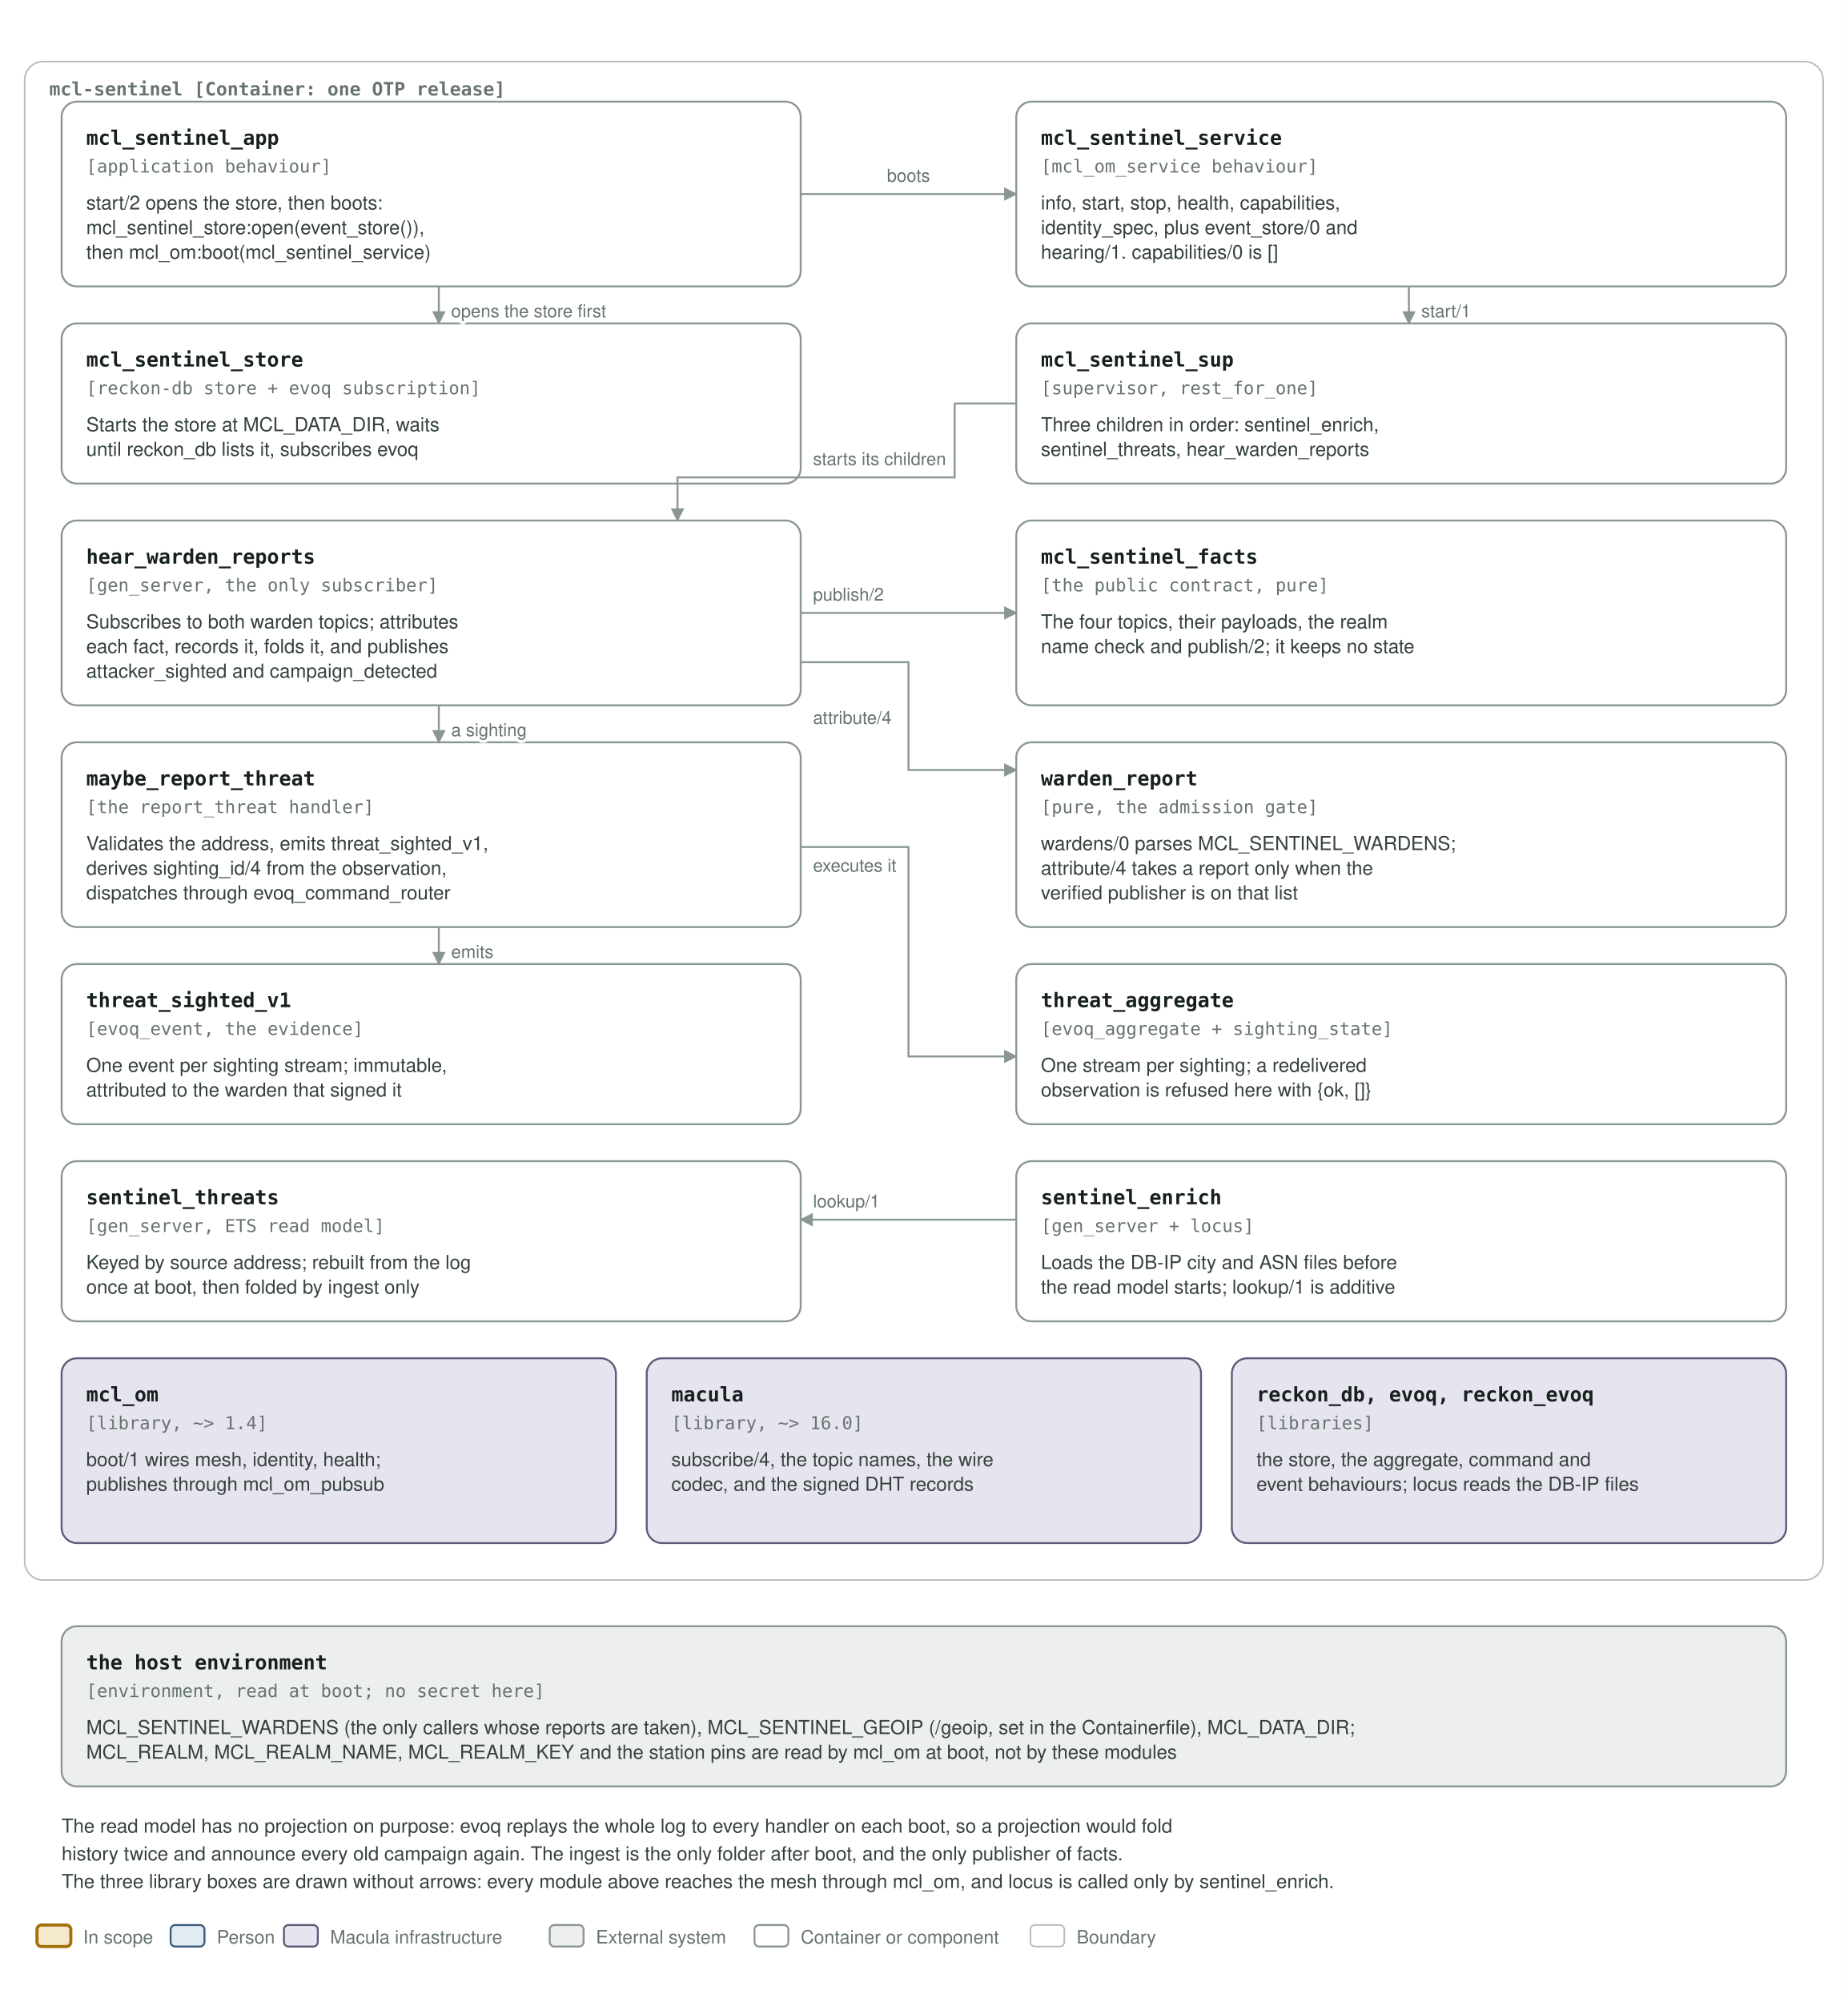
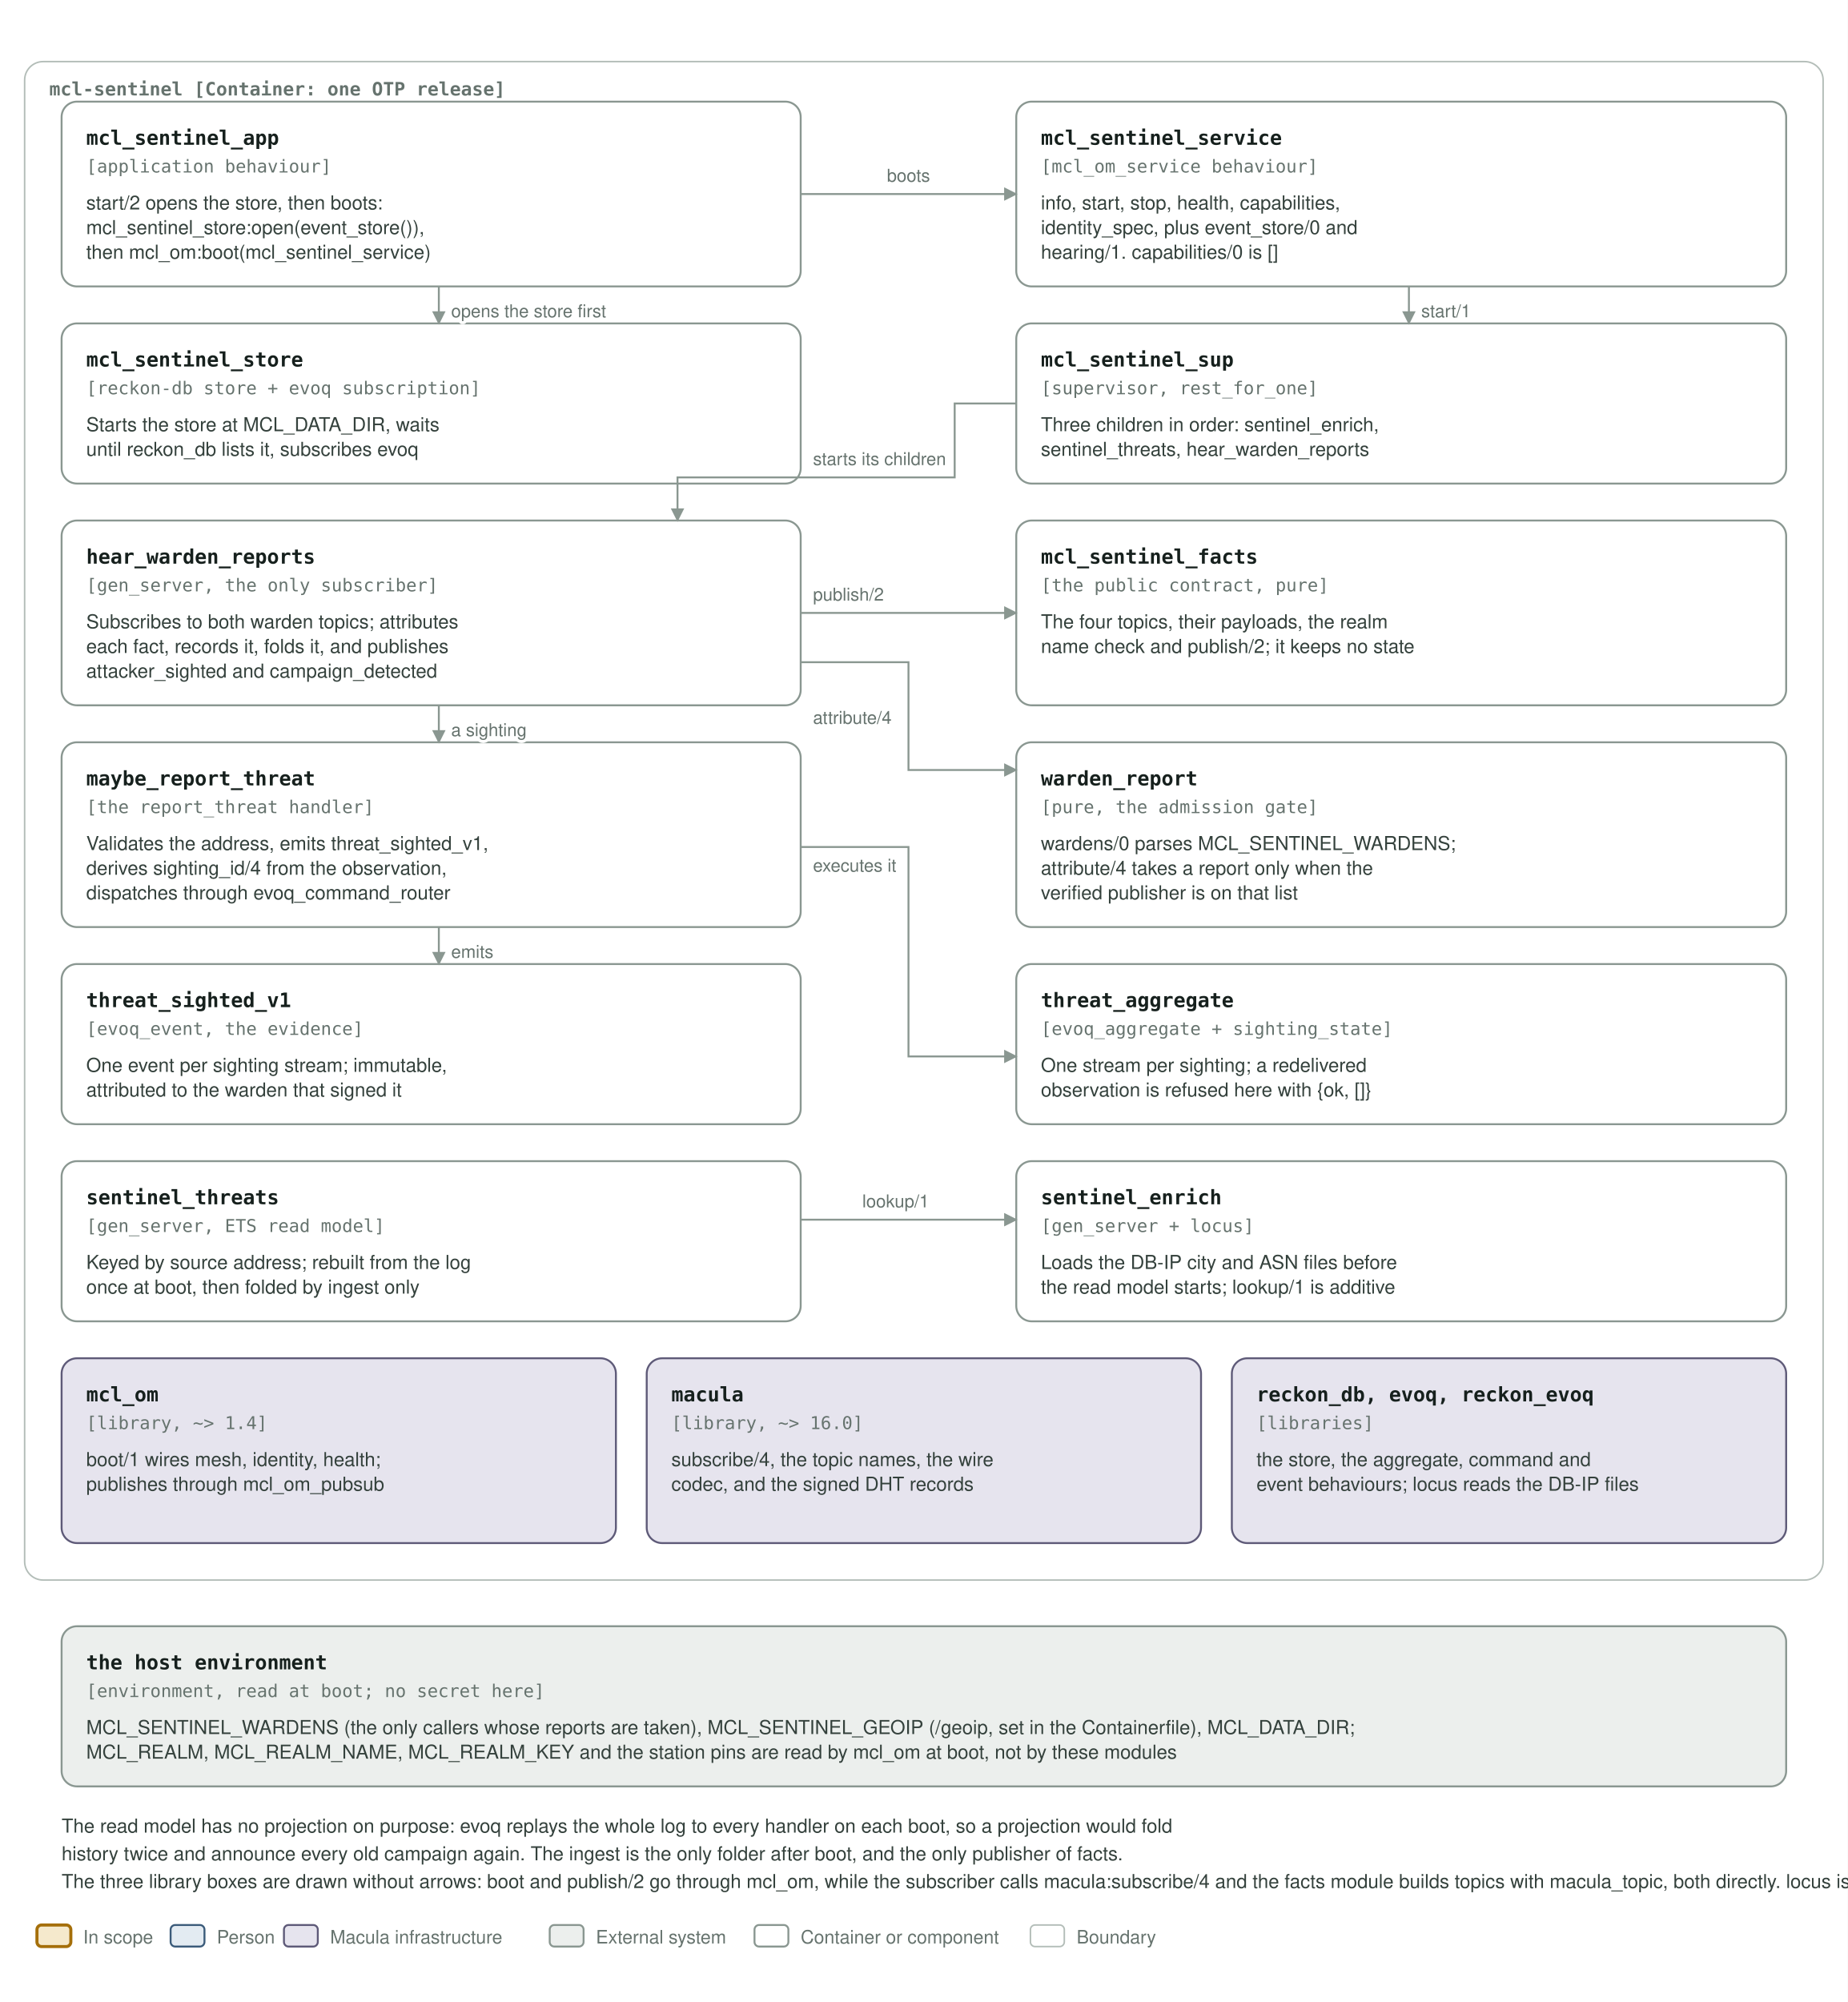
<svg xmlns="http://www.w3.org/2000/svg" viewBox="0 0 1200 1300" role="img" aria-label="mcl-sentinel components">
  <style>
.t-name { font-family: "Atkinson Hyperlegible", "Segoe UI", system-ui, -apple-system, Helvetica, Arial, sans-serif; font-size: 15px; font-weight: 700; }
.t-desc { font-family: "Atkinson Hyperlegible", "Segoe UI", system-ui, -apple-system, Helvetica, Arial, sans-serif; font-size: 12.5px; }
.t-rel { font-family: "Atkinson Hyperlegible", "Segoe UI", system-ui, -apple-system, Helvetica, Arial, sans-serif; font-size: 11.5px; paint-order: stroke; stroke-width: 4px; stroke-linejoin: round; }
.t-code { font-family: "JetBrains Mono", ui-monospace, Menlo, Consolas, monospace; font-size: 13px; font-weight: 600; }
.t-type { font-family: "JetBrains Mono", ui-monospace, Menlo, Consolas, monospace; font-size: 11.5px; }
.t-bound { font-family: "JetBrains Mono", ui-monospace, Menlo, Consolas, monospace; font-size: 12px; font-weight: 600; }
.t-leg { font-family: "Atkinson Hyperlegible", "Segoe UI", system-ui, -apple-system, Helvetica, Arial, sans-serif; font-size: 12px; }
.edge { fill: none; stroke-width: 1.25; }
.edge-later { fill: none; stroke-width: 1.25; stroke-dasharray: 5 4; }
.bg { fill: #FFFFFF; }
.b-sys { fill: #F5E9CC; stroke: #A56F0A; stroke-width: 2; }
.b-per { fill: #E3EBF2; stroke: #3B5B7A; stroke-width: 1.25; }
.b-mac { fill: #E6E4EE; stroke: #5E5A78; stroke-width: 1.25; }
.b-ext { fill: #ECEFED; stroke: #8A9791; stroke-width: 1.25; }
.b-cmp { fill: #FFFFFF; stroke: #8A9791; stroke-width: 1.25; }
.b-later { fill: none; stroke: #8A9791; stroke-width: 1.25; stroke-dasharray: 5 4; }
.bound { fill: none; stroke: #B3BDB8; stroke-width: 1; }
.head { fill: #3B5B7A; }
.t-name, .t-code { fill: #16201D; }
.t-type, .t-bound, .t-leg { fill: #66736E; }
.t-desc { fill: #34413C; }
.t-rel { fill: #66736E; stroke: #FFFFFF; }
.edge, .edge-later { stroke: #8A9791; }
.arrowhead { fill: #8A9791; }
@media (prefers-color-scheme: dark) {
.bg { fill: #171F1C; }
.b-sys { fill: #3A2E13; stroke: #E3AA3C; }
.b-per { fill: #1D2A36; stroke: #8EB4D8; }
.b-mac { fill: #26243A; stroke: #A9A4C8; }
.b-ext { fill: #1C2421; stroke: #7D8B85; }
.b-cmp { fill: #171F1C; stroke: #7D8B85; }
.b-later { stroke: #7D8B85; }
.bound { stroke: #4A5752; }
.head { fill: #8EB4D8; }
.t-name, .t-code { fill: #E6ECE9; }
.t-type, .t-bound, .t-leg { fill: #93A09A; }
.t-desc { fill: #C3CDC8; }
.t-rel { fill: #93A09A; stroke: #171F1C; }
.edge, .edge-later { stroke: #7D8B85; }
.arrowhead { fill: #7D8B85; }
}
</style>
  <defs>
    <marker id="a" viewBox="0 0 10 10" refX="9" refY="5" markerWidth="7" markerHeight="7" orient="auto-start-reverse">
      <path class="arrowhead" d="M0 0L10 5L0 10z" />
    </marker>
  </defs>
  <rect class="bg" x="0" y="0" width="1200" height="1300" />
  <rect class="bound" x="16" y="40" width="1168" height="986" rx="12" />
  <text class="t-bound" x="32" y="62">mcl-sentinel [Container: one OTP release]</text>
  <rect class="b-cmp" x="40" y="66" width="480" height="120" rx="10" />
  <text class="t-code" x="56" y="94">mcl_sentinel_app</text>
  <text class="t-type" x="56" y="112">[application behaviour]</text>
  <text class="t-desc" x="56" y="136">start/2 opens the store, then boots:</text>
  <text class="t-desc" x="56" y="152">mcl_sentinel_store:open(event_store()),</text>
  <text class="t-desc" x="56" y="168">then mcl_om:boot(mcl_sentinel_service)</text>
  <rect class="b-cmp" x="660" y="66" width="500" height="120" rx="10" />
  <text class="t-code" x="676" y="94">mcl_sentinel_service</text>
  <text class="t-type" x="676" y="112">[mcl_om_service behaviour]</text>
  <text class="t-desc" x="676" y="136">info, start, stop, health, capabilities,</text>
  <text class="t-desc" x="676" y="152">identity_spec, plus event_store/0 and</text>
  <text class="t-desc" x="676" y="168">hearing/1. capabilities/0 is []</text>
  <rect class="b-cmp" x="40" y="210" width="480" height="104" rx="10" />
  <text class="t-code" x="56" y="238">mcl_sentinel_store</text>
  <text class="t-type" x="56" y="256">[reckon-db store + evoq subscription]</text>
  <text class="t-desc" x="56" y="280">Starts the store at MCL_DATA_DIR, waits</text>
  <text class="t-desc" x="56" y="296">until reckon_db lists it, subscribes evoq</text>
  <rect class="b-cmp" x="660" y="210" width="500" height="104" rx="10" />
  <text class="t-code" x="676" y="238">mcl_sentinel_sup</text>
  <text class="t-type" x="676" y="256">[supervisor, rest_for_one]</text>
  <text class="t-desc" x="676" y="280">Three children in order: sentinel_enrich,</text>
  <text class="t-desc" x="676" y="296">sentinel_threats, hear_warden_reports</text>
  <rect class="b-cmp" x="40" y="338" width="480" height="120" rx="10" />
  <text class="t-code" x="56" y="366">hear_warden_reports</text>
  <text class="t-type" x="56" y="384">[gen_server, the only subscriber]</text>
  <text class="t-desc" x="56" y="408">Subscribes to both warden topics; attributes</text>
  <text class="t-desc" x="56" y="424">each fact, records it, folds it, and publishes</text>
  <text class="t-desc" x="56" y="440">attacker_sighted and campaign_detected</text>
  <rect class="b-cmp" x="660" y="338" width="500" height="120" rx="10" />
  <text class="t-code" x="676" y="366">mcl_sentinel_facts</text>
  <text class="t-type" x="676" y="384">[the public contract, pure]</text>
  <text class="t-desc" x="676" y="408">The four topics, their payloads, the realm</text>
  <text class="t-desc" x="676" y="424">name check and publish/2; it keeps no state</text>
  <rect class="b-cmp" x="40" y="482" width="480" height="120" rx="10" />
  <text class="t-code" x="56" y="510">maybe_report_threat</text>
  <text class="t-type" x="56" y="528">[the report_threat handler]</text>
  <text class="t-desc" x="56" y="552">Validates the address, emits threat_sighted_v1,</text>
  <text class="t-desc" x="56" y="568">derives sighting_id/4 from the observation,</text>
  <text class="t-desc" x="56" y="584">dispatches through evoq_command_router</text>
  <rect class="b-cmp" x="660" y="482" width="500" height="120" rx="10" />
  <text class="t-code" x="676" y="510">warden_report</text>
  <text class="t-type" x="676" y="528">[pure, the admission gate]</text>
  <text class="t-desc" x="676" y="552">wardens/0 parses MCL_SENTINEL_WARDENS;</text>
  <text class="t-desc" x="676" y="568">attribute/4 takes a report only when the</text>
  <text class="t-desc" x="676" y="584">verified publisher is on that list</text>
  <rect class="b-cmp" x="40" y="626" width="480" height="104" rx="10" />
  <text class="t-code" x="56" y="654">threat_sighted_v1</text>
  <text class="t-type" x="56" y="672">[evoq_event, the evidence]</text>
  <text class="t-desc" x="56" y="696">One event per sighting stream; immutable,</text>
  <text class="t-desc" x="56" y="712">attributed to the warden that signed it</text>
  <rect class="b-cmp" x="660" y="626" width="500" height="104" rx="10" />
  <text class="t-code" x="676" y="654">threat_aggregate</text>
  <text class="t-type" x="676" y="672">[evoq_aggregate + sighting_state]</text>
  <text class="t-desc" x="676" y="696">One stream per sighting; a redelivered</text>
  <text class="t-desc" x="676" y="712">observation is refused here with {ok, []}</text>
  <rect class="b-cmp" x="40" y="754" width="480" height="104" rx="10" />
  <text class="t-code" x="56" y="782">sentinel_threats</text>
  <text class="t-type" x="56" y="800">[gen_server, ETS read model]</text>
  <text class="t-desc" x="56" y="824">Keyed by source address; rebuilt from the log</text>
  <text class="t-desc" x="56" y="840">once at boot, then folded by ingest only</text>
  <rect class="b-cmp" x="660" y="754" width="500" height="104" rx="10" />
  <text class="t-code" x="676" y="782">sentinel_enrich</text>
  <text class="t-type" x="676" y="800">[gen_server + locus]</text>
  <text class="t-desc" x="676" y="824">Loads the DB-IP city and ASN files before</text>
  <text class="t-desc" x="676" y="840">the read model starts; lookup/1 is additive</text>
  <rect class="b-mac" x="40" y="882" width="360" height="120" rx="10" />
  <text class="t-code" x="56" y="910">mcl_om</text>
  <text class="t-type" x="56" y="928">[library, ~&gt; 1.4]</text>
  <text class="t-desc" x="56" y="952">boot/1 wires mesh, identity, health;</text>
  <text class="t-desc" x="56" y="968">publishes through mcl_om_pubsub</text>
  <rect class="b-mac" x="420" y="882" width="360" height="120" rx="10" />
  <text class="t-code" x="436" y="910">macula</text>
  <text class="t-type" x="436" y="928">[library, ~&gt; 16.0]</text>
  <text class="t-desc" x="436" y="952">subscribe/4, the topic names, the wire</text>
  <text class="t-desc" x="436" y="968">codec, and the signed DHT records</text>
  <rect class="b-mac" x="800" y="882" width="360" height="120" rx="10" />
  <text class="t-code" x="816" y="910">reckon_db, evoq, reckon_evoq</text>
  <text class="t-type" x="816" y="928">[libraries]</text>
  <text class="t-desc" x="816" y="952">the store, the aggregate, command and</text>
  <text class="t-desc" x="816" y="968">event behaviours; locus reads the DB-IP files</text>
  <rect class="b-ext" x="40" y="1056" width="1120" height="104" rx="10" />
  <text class="t-code" x="56" y="1084">the host environment</text>
  <text class="t-type" x="56" y="1102">[environment, read at boot; no secret here]</text>
  <text class="t-desc" x="56" y="1126">MCL_SENTINEL_WARDENS (the only callers whose reports are taken), MCL_SENTINEL_GEOIP (/geoip, set in the Containerfile), MCL_DATA_DIR;</text>
  <text class="t-desc" x="56" y="1142">MCL_REALM, MCL_REALM_NAME, MCL_REALM_KEY and the station pins are read by mcl_om at boot, not by these modules</text>
  <path class="edge" d="M520 126H660" marker-end="url(#a)" />
  <text class="t-rel" x="590" y="118" text-anchor="middle">boots</text>
  <path class="edge" d="M285 186V210" marker-end="url(#a)" />
  <text class="t-rel" x="293" y="206">opens the store first</text>
  <path class="edge" d="M915 186V210" marker-end="url(#a)" />
  <text class="t-rel" x="923" y="206">start/1</text>
  <path class="edge" d="M660 262H620V310H440V338" marker-end="url(#a)" />
  <text class="t-rel" x="528" y="302">starts its children</text>
  <path class="edge" d="M520 398H660" marker-end="url(#a)" />
  <text class="t-rel" x="528" y="390">publish/2</text>
  <path class="edge" d="M520 430H590V500H660" marker-end="url(#a)" />
  <text class="t-rel" x="528" y="470">attribute/4</text>
  <path class="edge" d="M285 458V482" marker-end="url(#a)" />
  <text class="t-rel" x="293" y="478">a sighting</text>
  <path class="edge" d="M520 550H590V686H660" marker-end="url(#a)" />
  <text class="t-rel" x="528" y="566">executes it</text>
  <path class="edge" d="M285 602V626" marker-end="url(#a)" />
  <text class="t-rel" x="293" y="622">emits</text>
-   <path class="edge" d="M660 792H520" marker-end="url(#a)" />
-   <text class="t-rel" x="528" y="784">lookup/1</text>
+   <path class="edge" d="M520 792H660" marker-end="url(#a)" />
+   <text class="t-rel" x="560" y="784">lookup/1</text>
  <text class="t-desc" x="40" y="1190">The read model has no projection on purpose: evoq replays the whole log to every handler on each boot, so a projection would fold</text>
  <text class="t-desc" x="40" y="1208">history twice and announce every old campaign again. The ingest is the only folder after boot, and the only publisher of facts.</text>
-   <text class="t-desc" x="40" y="1226">The three library boxes are drawn without arrows: every module above reaches the mesh through mcl_om, and locus is called only by sentinel_enrich.</text>
+   <text class="t-desc" x="40" y="1226">The three library boxes are drawn without arrows: boot and publish/2 go through mcl_om, while the subscriber calls macula:subscribe/4 and the facts module builds topics with macula_topic, both directly. locus is called only by sentinel_enrich.</text>
  <rect class="b-sys" x="24" y="1250" width="22" height="14" rx="3" />
  <text class="t-leg" x="54" y="1262">In scope</text>
  <rect class="b-per" x="110.8" y="1250" width="22" height="14" rx="3" />
  <text class="t-leg" x="140.8" y="1262">Person</text>
  <rect class="b-mac" x="184.4" y="1250" width="22" height="14" rx="3" />
  <text class="t-leg" x="214.4" y="1262">Macula infrastructure</text>
  <rect class="b-ext" x="357.0" y="1250" width="22" height="14" rx="3" />
  <text class="t-leg" x="387.0" y="1262">External system</text>
  <rect class="b-cmp" x="490.0" y="1250" width="22" height="14" rx="3" />
  <text class="t-leg" x="520.0" y="1262">Container or component</text>
  <rect class="bound" x="669.2" y="1250" width="22" height="14" rx="3" />
  <text class="t-leg" x="699.2" y="1262">Boundary</text>
</svg>
